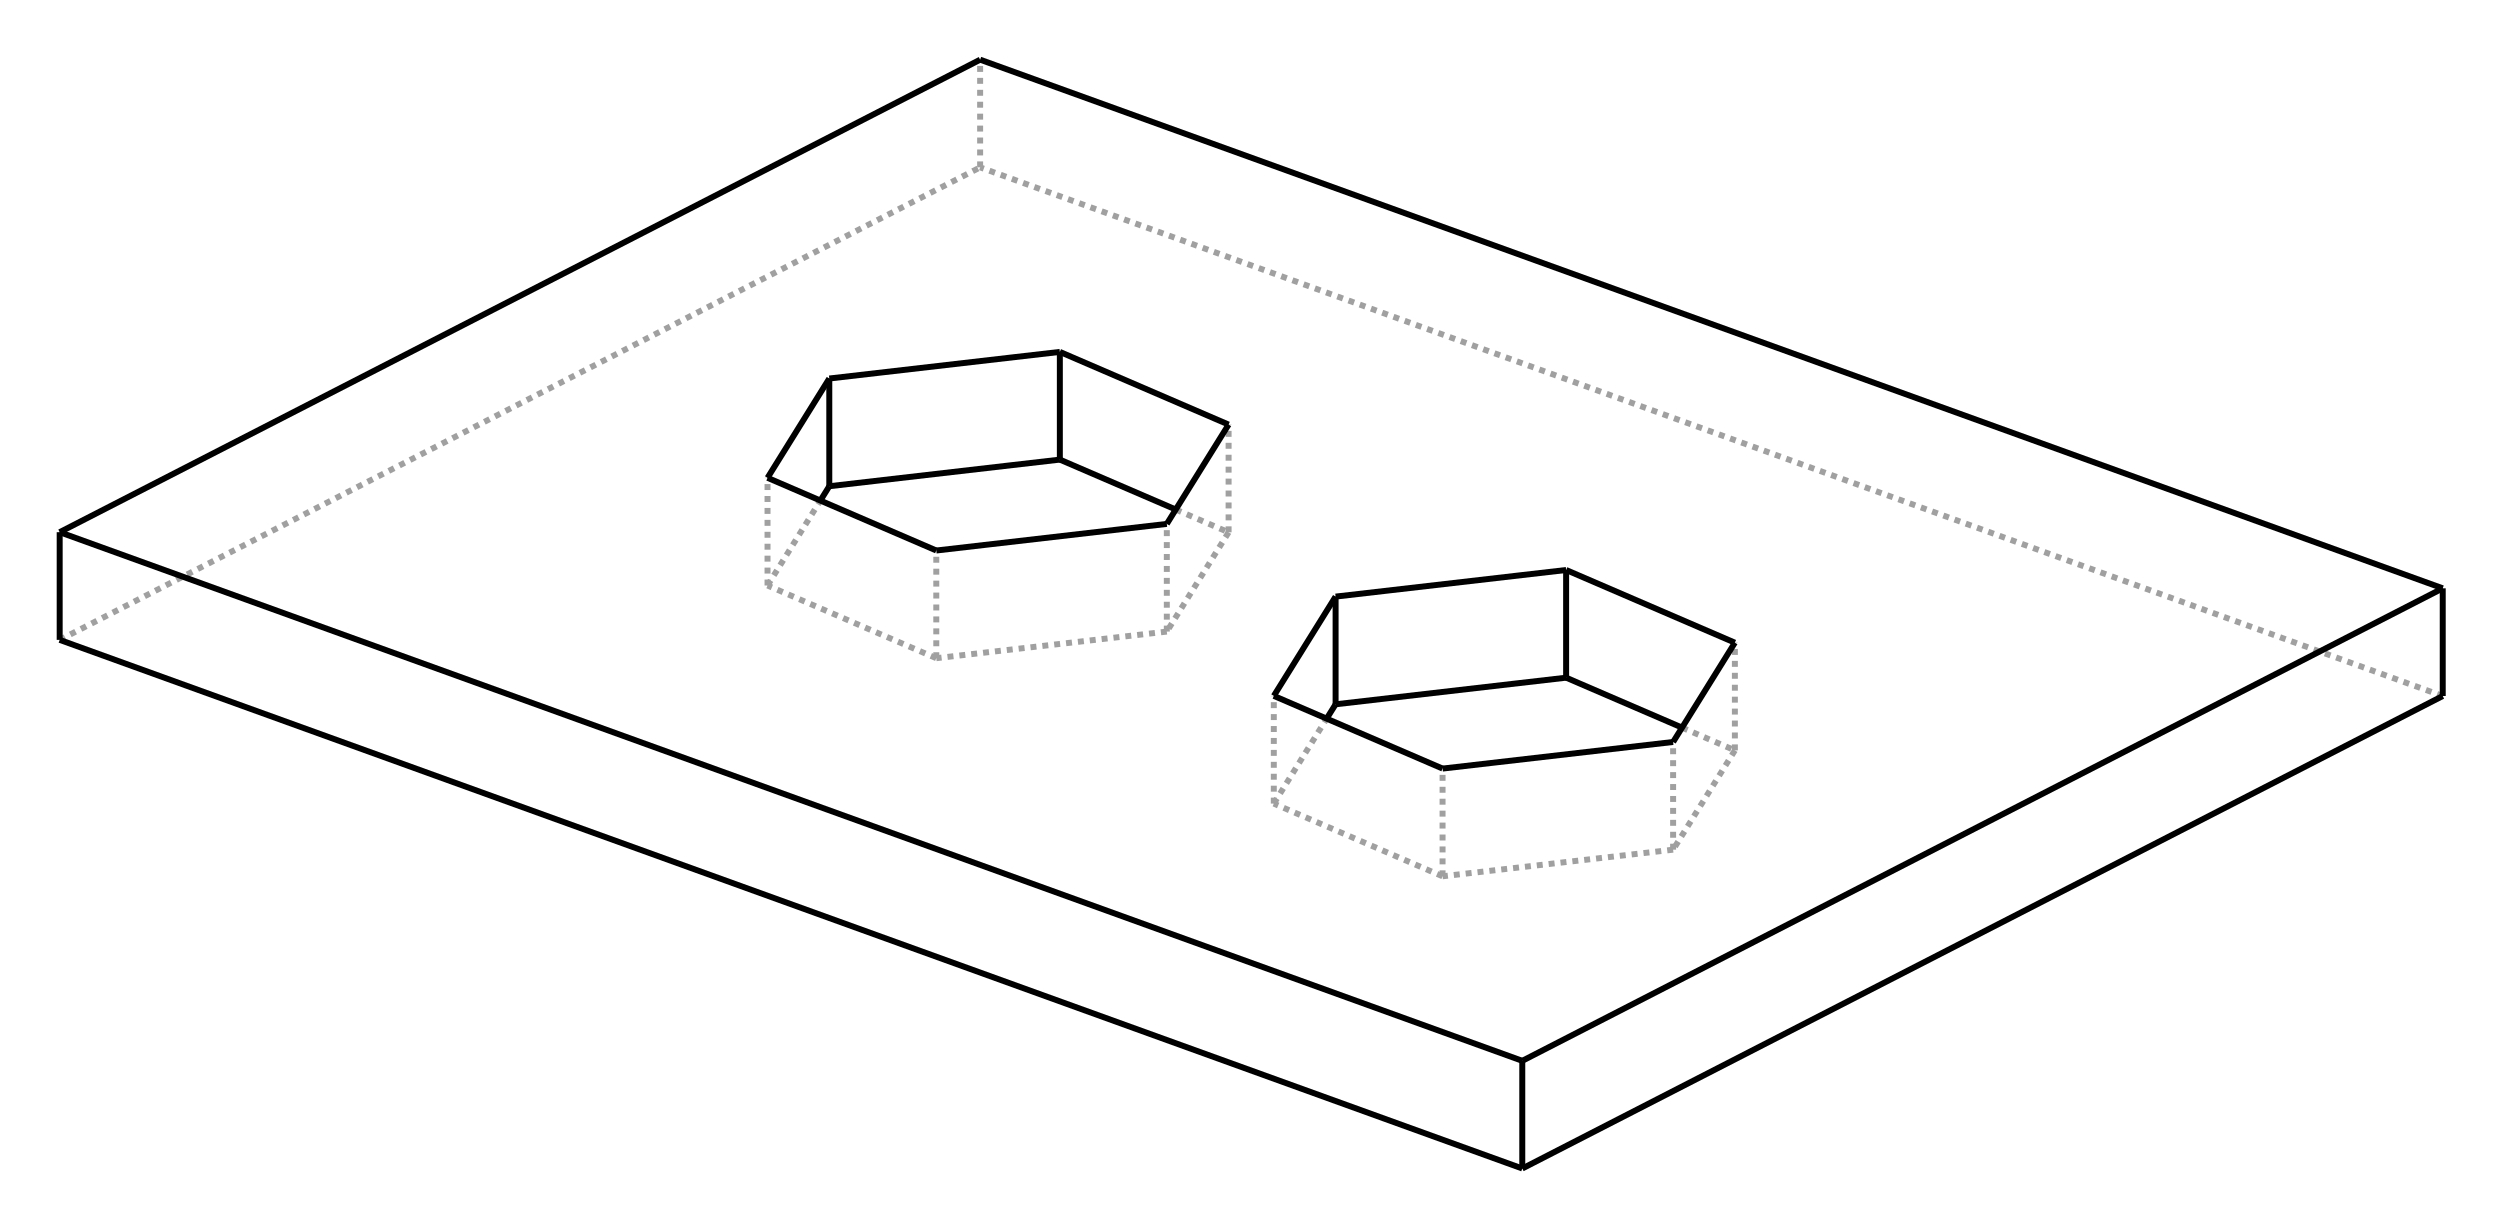
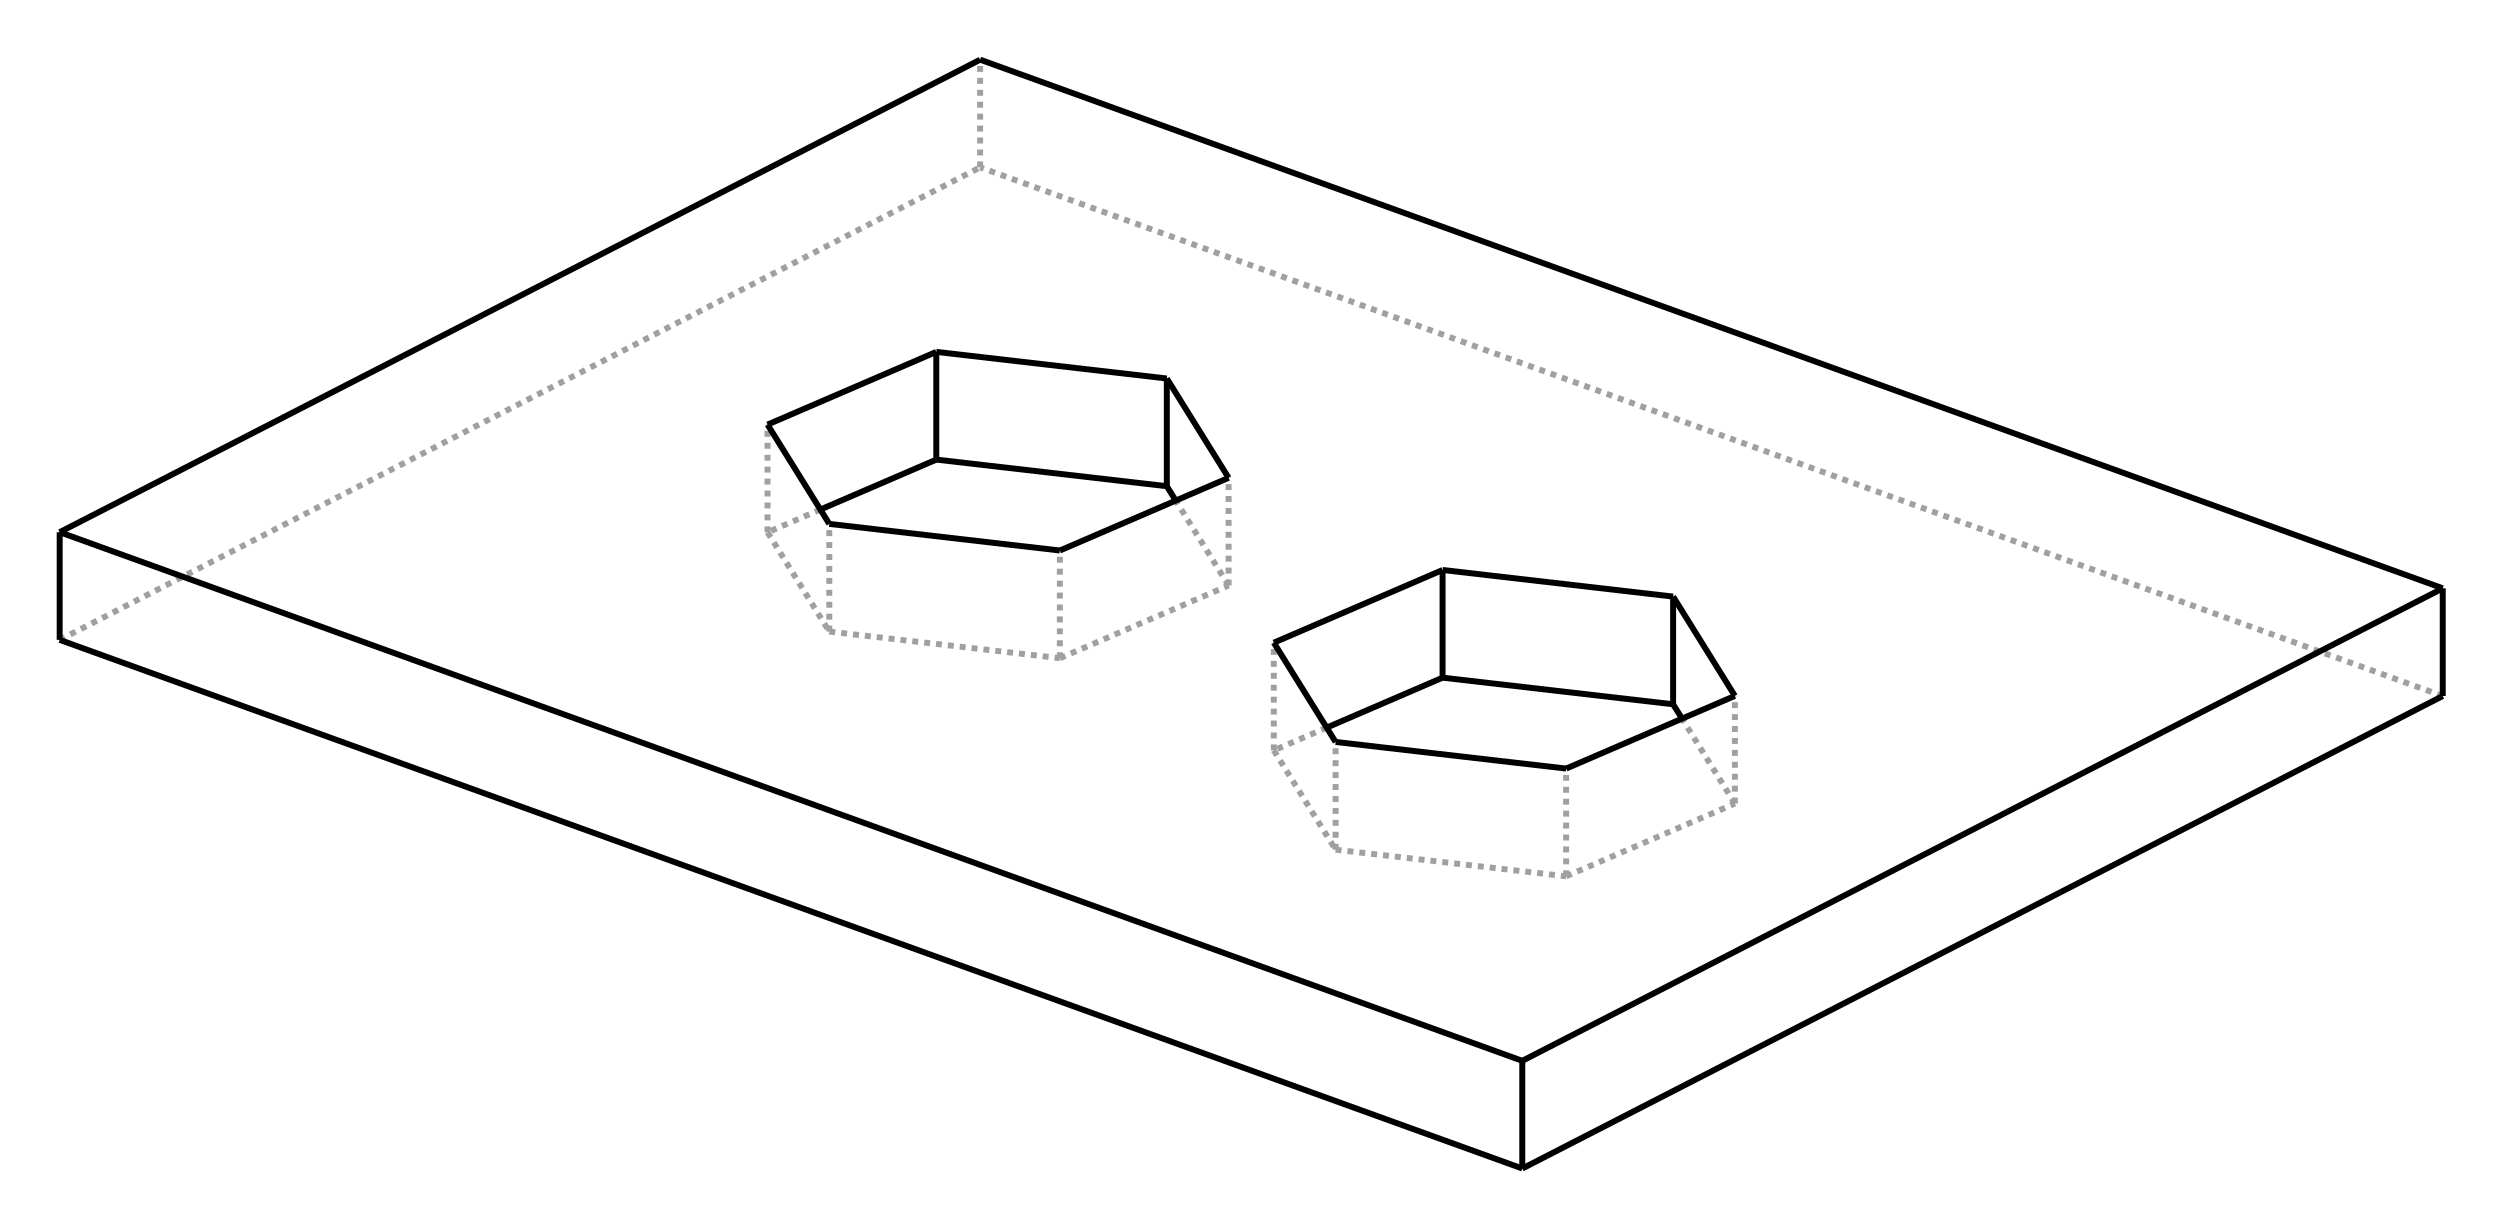
<svg xmlns="http://www.w3.org/2000/svg" width="419" height="205">
  <g transform="scale(4, -4)   translate(52.42541,-25.7305)" stroke-width="0.25" fill="none">
    <g stroke="rgb(160,160,160)" fill="none" stroke-dasharray="0.25,0.25">
      <path d="M-11.358,18.718 L-11.358,23.23 " />
      <path d="M-49.925,-1.08 L-11.358,18.718 " />
      <path d="M49.925,-3.432 L-11.358,18.718 " />
-       <path d="M0.947,-7.94 L0.947,-3.427 " />
-       <path d="M0.947,-7.94 L3.161,-4.381 " />
-       <path d="M8.018,-10.986 L8.018,-6.473 " />
-       <path d="M8.018,-10.986 L0.947,-7.94 " />
-       <path d="M17.678,-9.871 L17.678,-5.358 " />
-       <path d="M17.678,-9.871 L8.018,-10.986 " />
-       <path d="M20.266,-5.71 L20.266,-1.198 " />
-       <path d="M20.266,-5.71 L17.678,-9.871 " />
-       <path d="M18.052,-4.757 L20.266,-5.71 " />
-       <path d="M-20.266,1.198 L-20.266,5.71 " />
-       <path d="M-20.266,1.198 L-18.052,4.757 " />
-       <path d="M-13.195,-1.848 L-13.195,2.664 " />
-       <path d="M-13.195,-1.848 L-20.266,1.198 " />
-       <path d="M-3.536,-0.733 L-3.536,3.779 " />
-       <path d="M-3.536,-0.733 L-13.195,-1.848 " />
-       <path d="M-0.947,3.427 L-0.947,7.94 " />
-       <path d="M-3.161,4.381 L-0.947,3.427 " />
-       <path d="M-0.947,3.427 L-3.536,-0.733 " />
+       <path d="M0.947,-5.71 L0.947,-1.198 " />
+       <path d="M3.161,-4.757 L0.947,-5.71 " />
+       <path d="M3.536,-9.871 L3.536,-5.358 " />
+       <path d="M0.947,-5.71 L3.536,-9.871 " />
+       <path d="M13.195,-10.986 L13.195,-6.473 " />
+       <path d="M3.536,-9.871 L13.195,-10.986 " />
+       <path d="M20.266,-7.94 L20.266,-3.427 " />
+       <path d="M13.195,-10.986 L20.266,-7.94 " />
+       <path d="M20.266,-7.94 L18.052,-4.381 " />
+       <path d="M-0.947,1.198 L-0.947,5.71 " />
+       <path d="M-0.947,1.198 L-3.161,4.757 " />
+       <path d="M-20.266,3.427 L-20.266,7.94 " />
+       <path d="M-18.052,4.381 L-20.266,3.427 " />
+       <path d="M-8.018,-1.848 L-8.018,2.664 " />
+       <path d="M-8.018,-1.848 L-0.947,1.198 " />
+       <path d="M-17.678,-0.733 L-17.678,3.779 " />
+       <path d="M-20.266,3.427 L-17.678,-0.733 " />
+       <path d="M-17.678,-0.733 L-8.018,-1.848 " />
    </g>
    <g stroke="rgb(0,0,0)" fill="none">
      <path d="M11.358,-23.23 L11.358,-18.718 " />
      <path d="M-49.925,-1.08 L-49.925,3.432 " />
      <path d="M11.358,-23.23 L-49.925,-1.08 " />
      <path d="M11.358,-18.718 L-49.925,3.432 " />
      <path d="M49.925,-3.432 L49.925,1.08 " />
      <path d="M11.358,-23.23 L49.925,-3.432 " />
      <path d="M11.358,-18.718 L49.925,1.08 " />
      <path d="M-49.925,3.432 L-11.358,23.23 " />
      <path d="M49.925,1.08 L-11.358,23.23 " />
-       <path d="M3.536,-3.779 L3.536,0.733 " />
-       <path d="M3.161,-4.381 L3.536,-3.779 " />
-       <path d="M0.947,-3.427 L3.536,0.733 " />
-       <path d="M8.018,-6.473 L0.947,-3.427 " />
-       <path d="M17.678,-5.358 L8.018,-6.473 " />
-       <path d="M20.266,-1.198 L17.678,-5.358 " />
-       <path d="M13.195,-2.664 L13.195,1.848 " />
-       <path d="M13.195,-2.664 L18.052,-4.757 " />
-       <path d="M13.195,1.848 L20.266,-1.198 " />
-       <path d="M3.536,-3.779 L13.195,-2.664 " />
-       <path d="M3.536,0.733 L13.195,1.848 " />
-       <path d="M-17.678,5.358 L-17.678,9.871 " />
-       <path d="M-18.052,4.757 L-17.678,5.358 " />
-       <path d="M-20.266,5.71 L-17.678,9.871 " />
-       <path d="M-13.195,2.664 L-20.266,5.71 " />
-       <path d="M-8.018,6.473 L-8.018,10.986 " />
-       <path d="M-17.678,5.358 L-8.018,6.473 " />
-       <path d="M-17.678,9.871 L-8.018,10.986 " />
-       <path d="M-3.536,3.779 L-13.195,2.664 " />
-       <path d="M-8.018,6.473 L-3.161,4.381 " />
-       <path d="M-8.018,10.986 L-0.947,7.94 " />
-       <path d="M-0.947,7.94 L-3.536,3.779 " />
+       <path d="M17.678,-3.779 L17.678,0.733 " />
+       <path d="M8.018,-2.664 L8.018,1.848 " />
+       <path d="M17.678,-3.779 L8.018,-2.664 " />
+       <path d="M17.678,0.733 L8.018,1.848 " />
+       <path d="M8.018,-2.664 L3.161,-4.757 " />
+       <path d="M8.018,1.848 L0.947,-1.198 " />
+       <path d="M0.947,-1.198 L3.536,-5.358 " />
+       <path d="M3.536,-5.358 L13.195,-6.473 " />
+       <path d="M13.195,-6.473 L20.266,-3.427 " />
+       <path d="M18.052,-4.381 L17.678,-3.779 " />
+       <path d="M20.266,-3.427 L17.678,0.733 " />
+       <path d="M-3.536,5.358 L-3.536,9.871 " />
+       <path d="M-13.195,6.473 L-13.195,10.986 " />
+       <path d="M-3.536,5.358 L-13.195,6.473 " />
+       <path d="M-3.536,9.871 L-13.195,10.986 " />
+       <path d="M-3.161,4.757 L-3.536,5.358 " />
+       <path d="M-0.947,5.71 L-3.536,9.871 " />
+       <path d="M-13.195,6.473 L-18.052,4.381 " />
+       <path d="M-13.195,10.986 L-20.266,7.94 " />
+       <path d="M-8.018,2.664 L-0.947,5.71 " />
+       <path d="M-20.266,7.94 L-17.678,3.779 " />
+       <path d="M-17.678,3.779 L-8.018,2.664 " />
    </g>
  </g>
</svg>
